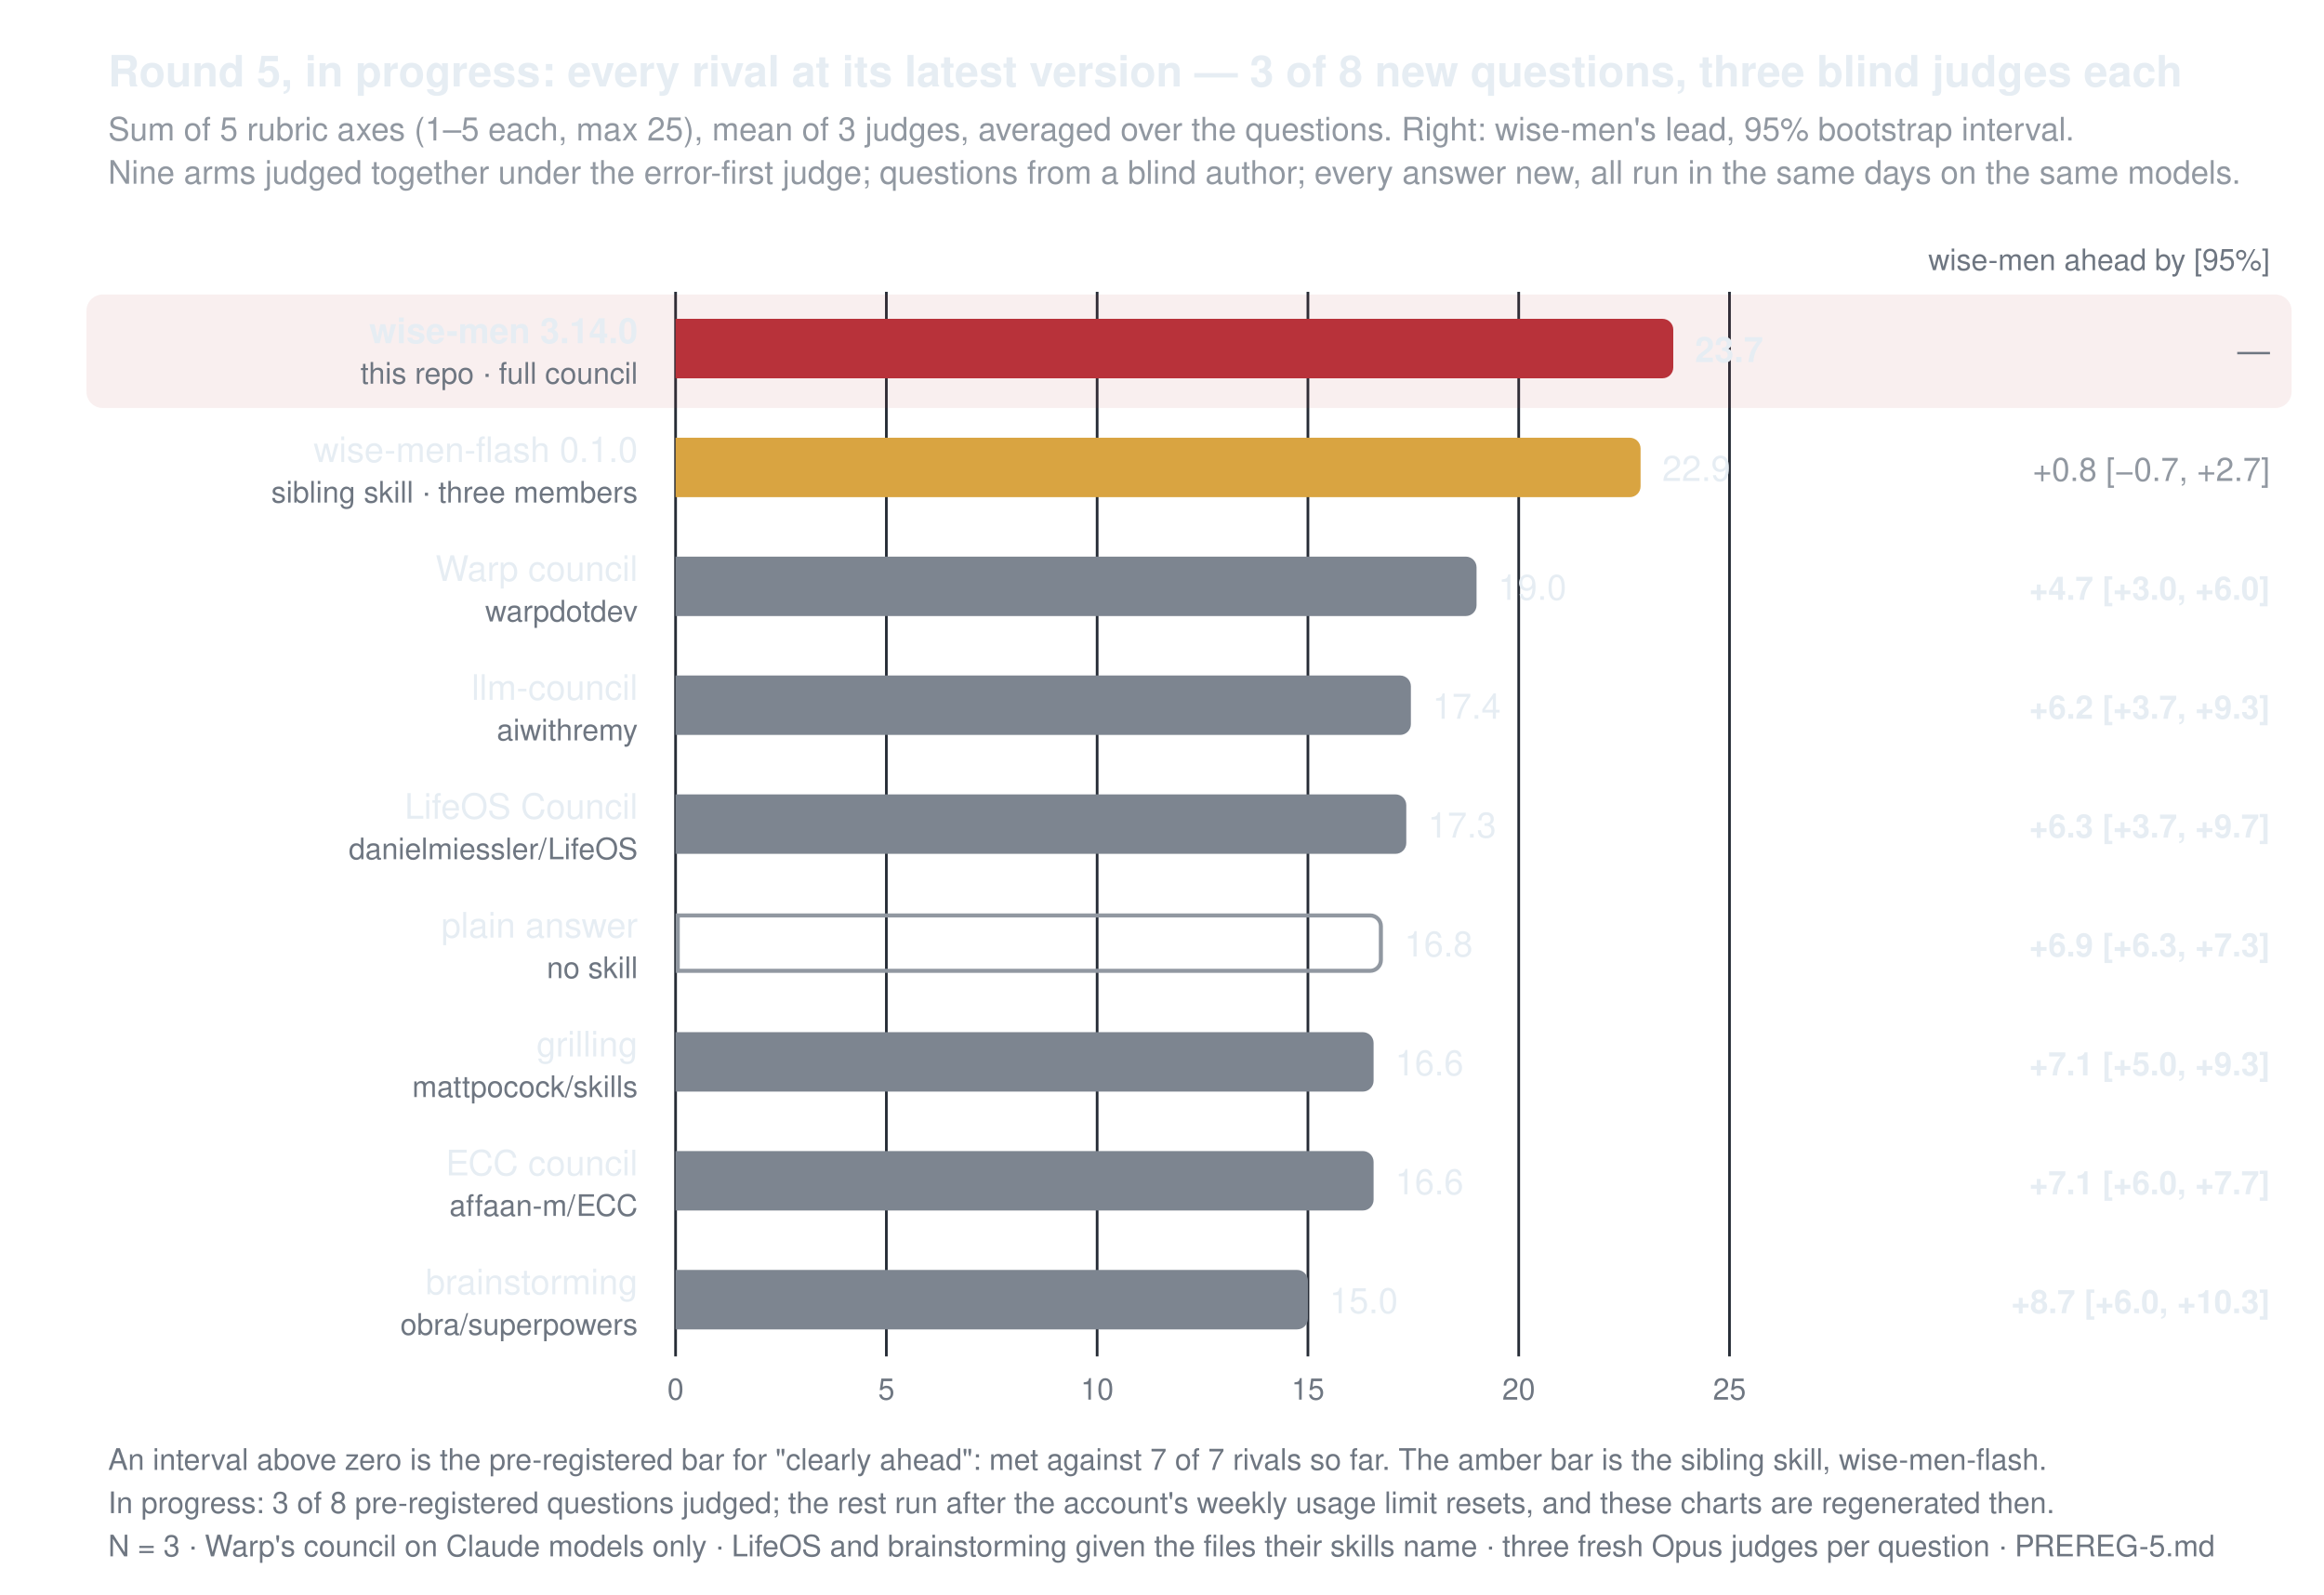
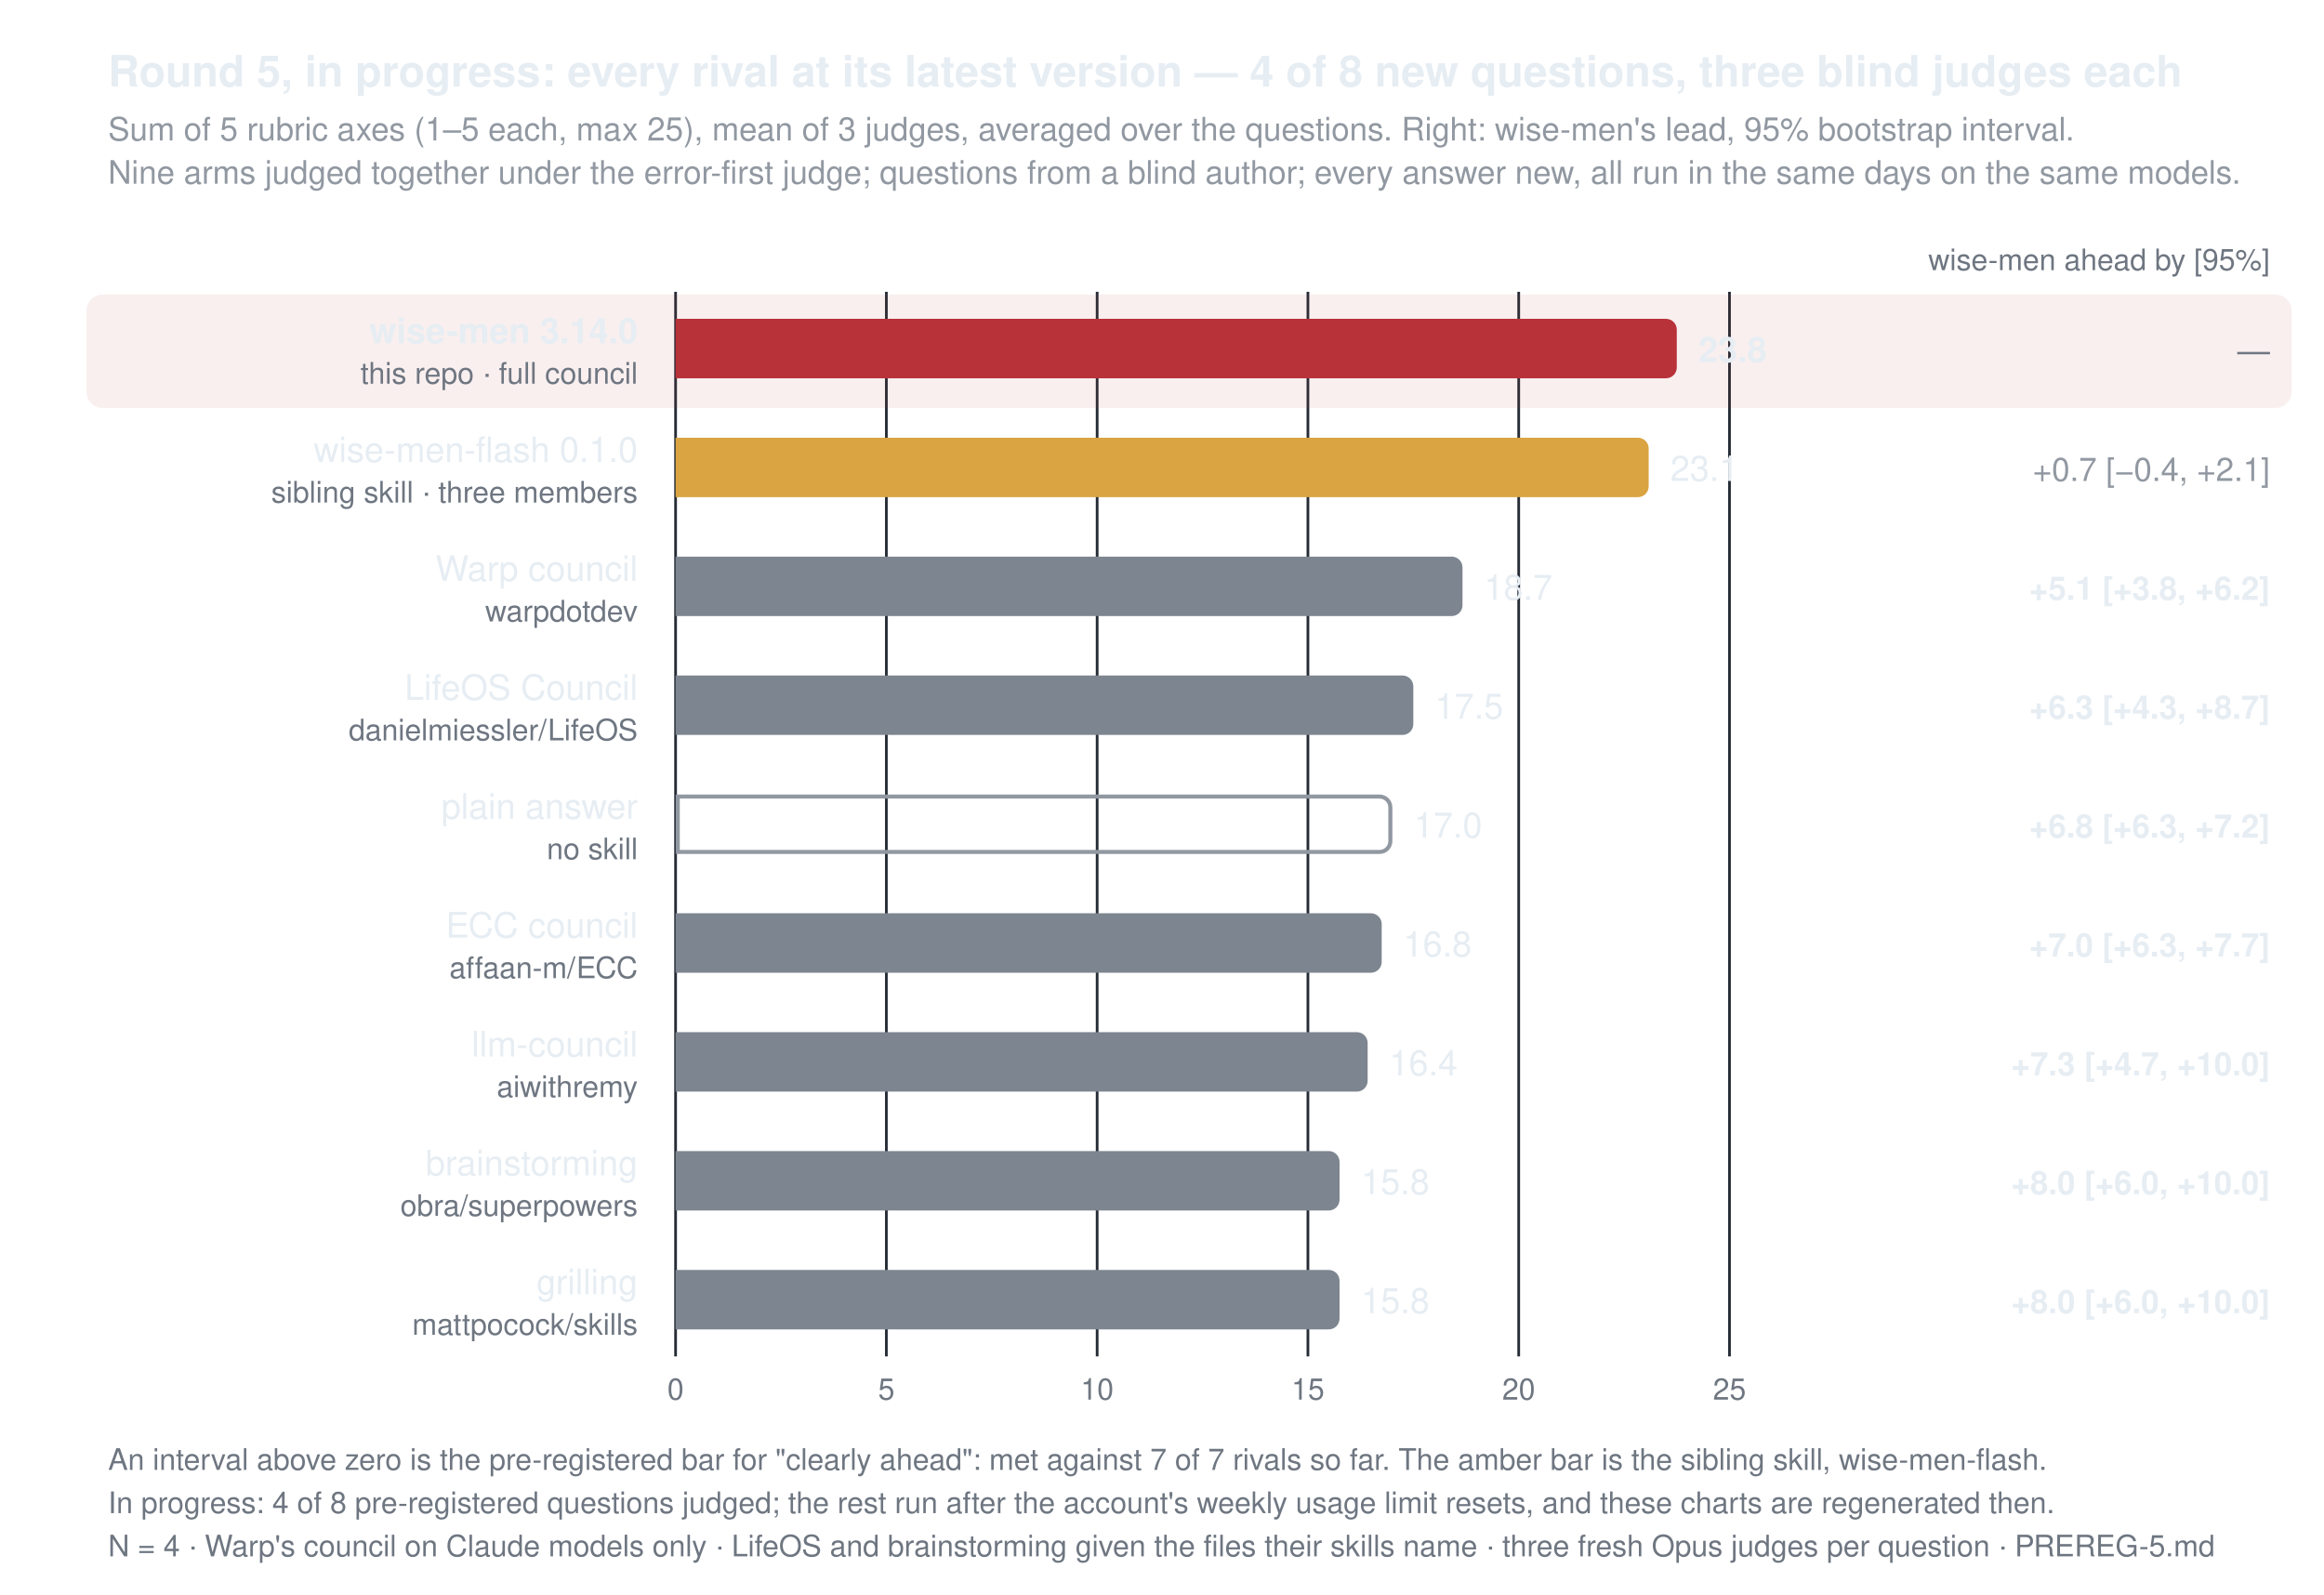
<svg xmlns="http://www.w3.org/2000/svg" viewBox="0 0 860 590" width="860" font-family="-apple-system, BlinkMacSystemFont, 'Segoe UI', Helvetica, Arial, sans-serif">
-   <text x="40" y="32" font-size="16" font-weight="600" fill="#e6edf3" text-anchor="start">Round 5, in progress: every rival at its latest version — 3 of 8 new questions, three blind judges each</text>
+   <text x="40" y="32" font-size="16" font-weight="600" fill="#e6edf3" text-anchor="start">Round 5, in progress: every rival at its latest version — 4 of 8 new questions, three blind judges each</text>
  <text x="40" y="52" font-size="12" font-weight="400" fill="#9198a1" text-anchor="start">Sum of 5 rubric axes (1–5 each, max 25), mean of 3 judges, averaged over the questions. Right: wise-men's lead, 95% bootstrap interval.</text>
  <text x="40" y="68" font-size="12" font-weight="400" fill="#9198a1" text-anchor="start">Nine arms judged together under the error-first judge; questions from a blind author; every answer new, all run in the same days on the same models.</text>
  <text x="840" y="100" font-size="11" font-weight="400" fill="#6e7681" text-anchor="end">wise-men ahead by [95%]</text>
  <line x1="250" y1="108" x2="250" y2="502" stroke="#262c36" stroke-width="1" />
  <text x="250" y="518" font-size="11" font-weight="400" fill="#6e7681" text-anchor="middle">0</text>
  <line x1="328" y1="108" x2="328" y2="502" stroke="#262c36" stroke-width="1" />
  <text x="328" y="518" font-size="11" font-weight="400" fill="#6e7681" text-anchor="middle">5</text>
  <line x1="406" y1="108" x2="406" y2="502" stroke="#262c36" stroke-width="1" />
  <text x="406" y="518" font-size="11" font-weight="400" fill="#6e7681" text-anchor="middle">10</text>
  <line x1="484" y1="108" x2="484" y2="502" stroke="#262c36" stroke-width="1" />
  <text x="484" y="518" font-size="11" font-weight="400" fill="#6e7681" text-anchor="middle">15</text>
  <line x1="562" y1="108" x2="562" y2="502" stroke="#262c36" stroke-width="1" />
  <text x="562" y="518" font-size="11" font-weight="400" fill="#6e7681" text-anchor="middle">20</text>
  <line x1="640" y1="108" x2="640" y2="502" stroke="#262c36" stroke-width="1" />
  <text x="640" y="518" font-size="11" font-weight="400" fill="#6e7681" text-anchor="middle">25</text>
  <rect x="32" y="109" width="816" height="42" rx="6" fill="#b8323a" fill-opacity="0.08" />
  <text x="236" y="127" font-size="13" font-weight="700" fill="#e6edf3" text-anchor="end">wise-men 3.14.0</text>
  <text x="236" y="142" font-size="11" font-weight="400" fill="#6e7681" text-anchor="end">this repo · full council</text>
-   <path d="M250,118h365.2a4,4 0 0 1 4,4v14a4,4 0 0 1 -4,4h-365.2z" fill="#b8323a" />
-   <text x="627.2" y="134" font-size="13" font-weight="700" fill="#e6edf3" text-anchor="start">23.7</text>
+   <path d="M250,118h366.5a4,4 0 0 1 4,4v14a4,4 0 0 1 -4,4h-366.5z" fill="#b8323a" />
+   <text x="628.5" y="134" font-size="13" font-weight="700" fill="#e6edf3" text-anchor="start">23.8</text>
  <text x="840" y="134" font-size="12" font-weight="400" fill="#6e7681" text-anchor="end">—</text>
  <text x="236" y="171" font-size="13" font-weight="500" fill="#e6edf3" text-anchor="end">wise-men-flash 0.1.0</text>
  <text x="236" y="186" font-size="11" font-weight="400" fill="#6e7681" text-anchor="end">sibling skill · three members</text>
-   <path d="M250,162h353.1a4,4 0 0 1 4,4v14a4,4 0 0 1 -4,4h-353.1z" fill="#d9a441" />
-   <text x="615.1" y="178" font-size="13" font-weight="500" fill="#e6edf3" text-anchor="start">22.9</text>
-   <text x="840" y="178" font-size="12" font-weight="400" fill="#9198a1" text-anchor="end">+0.8  [−0.7, +2.7]</text>
+   <path d="M250,162h356.1a4,4 0 0 1 4,4v14a4,4 0 0 1 -4,4h-356.1z" fill="#d9a441" />
+   <text x="618.1" y="178" font-size="13" font-weight="500" fill="#e6edf3" text-anchor="start">23.1</text>
+   <text x="840" y="178" font-size="12" font-weight="400" fill="#9198a1" text-anchor="end">+0.7  [−0.4, +2.1]</text>
  <text x="236" y="215" font-size="13" font-weight="500" fill="#e6edf3" text-anchor="end">Warp council</text>
  <text x="236" y="230" font-size="11" font-weight="400" fill="#6e7681" text-anchor="end">warpdotdev</text>
-   <path d="M250,206h292.4a4,4 0 0 1 4,4v14a4,4 0 0 1 -4,4h-292.4z" fill="#7d8590" />
-   <text x="554.4" y="222" font-size="13" font-weight="500" fill="#e6edf3" text-anchor="start">19.0</text>
-   <text x="840" y="222" font-size="12" font-weight="600" fill="#e6edf3" text-anchor="end">+4.7  [+3.0, +6.0]</text>
-   <text x="236" y="259" font-size="13" font-weight="500" fill="#e6edf3" text-anchor="end">llm-council</text>
-   <text x="236" y="274" font-size="11" font-weight="400" fill="#6e7681" text-anchor="end">aiwithremy</text>
-   <path d="M250,250h268.1a4,4 0 0 1 4,4v14a4,4 0 0 1 -4,4h-268.1z" fill="#7d8590" />
-   <text x="530.1" y="266" font-size="13" font-weight="500" fill="#e6edf3" text-anchor="start">17.4</text>
-   <text x="840" y="266" font-size="12" font-weight="600" fill="#e6edf3" text-anchor="end">+6.2  [+3.7, +9.3]</text>
-   <text x="236" y="303" font-size="13" font-weight="500" fill="#e6edf3" text-anchor="end">LifeOS Council</text>
-   <text x="236" y="318" font-size="11" font-weight="400" fill="#6e7681" text-anchor="end">danielmiessler/LifeOS</text>
-   <path d="M250,294h266.4a4,4 0 0 1 4,4v14a4,4 0 0 1 -4,4h-266.4z" fill="#7d8590" />
-   <text x="528.4" y="310" font-size="13" font-weight="500" fill="#e6edf3" text-anchor="start">17.3</text>
-   <text x="840" y="310" font-size="12" font-weight="600" fill="#e6edf3" text-anchor="end">+6.3  [+3.7, +9.7]</text>
-   <text x="236" y="347" font-size="13" font-weight="500" fill="#e6edf3" text-anchor="end">plain answer</text>
-   <text x="236" y="362" font-size="11" font-weight="400" fill="#6e7681" text-anchor="end">no skill</text>
-   <path d="M250.8,338.8h256.2a4,4 0 0 1 4,4v12.5a4,4 0 0 1 -4,4h-256.2z" fill="none" stroke="#9198a1" stroke-width="1.5" />
-   <text x="519.7" y="354" font-size="13" font-weight="500" fill="#e6edf3" text-anchor="start">16.8</text>
-   <text x="840" y="354" font-size="12" font-weight="600" fill="#e6edf3" text-anchor="end">+6.9  [+6.3, +7.3]</text>
-   <text x="236" y="391" font-size="13" font-weight="500" fill="#e6edf3" text-anchor="end">grilling</text>
-   <text x="236" y="406" font-size="11" font-weight="400" fill="#6e7681" text-anchor="end">mattpocock/skills</text>
-   <path d="M250,382h254.3a4,4 0 0 1 4,4v14a4,4 0 0 1 -4,4h-254.3z" fill="#7d8590" />
-   <text x="516.3" y="398" font-size="13" font-weight="500" fill="#e6edf3" text-anchor="start">16.6</text>
-   <text x="840" y="398" font-size="12" font-weight="600" fill="#e6edf3" text-anchor="end">+7.1  [+5.0, +9.3]</text>
-   <text x="236" y="435" font-size="13" font-weight="500" fill="#e6edf3" text-anchor="end">ECC council</text>
-   <text x="236" y="450" font-size="11" font-weight="400" fill="#6e7681" text-anchor="end">affaan-m/ECC</text>
-   <path d="M250,426h254.3a4,4 0 0 1 4,4v14a4,4 0 0 1 -4,4h-254.3z" fill="#7d8590" />
-   <text x="516.3" y="442" font-size="13" font-weight="500" fill="#e6edf3" text-anchor="start">16.6</text>
-   <text x="840" y="442" font-size="12" font-weight="600" fill="#e6edf3" text-anchor="end">+7.1  [+6.0, +7.7]</text>
-   <text x="236" y="479" font-size="13" font-weight="500" fill="#e6edf3" text-anchor="end">brainstorming</text>
-   <text x="236" y="494" font-size="11" font-weight="400" fill="#6e7681" text-anchor="end">obra/superpowers</text>
-   <path d="M250,470h230a4,4 0 0 1 4,4v14a4,4 0 0 1 -4,4h-230z" fill="#7d8590" />
-   <text x="492" y="486" font-size="13" font-weight="500" fill="#e6edf3" text-anchor="start">15.0</text>
-   <text x="840" y="486" font-size="12" font-weight="600" fill="#e6edf3" text-anchor="end">+8.7  [+6.0, +10.3]</text>
+   <path d="M250,206h287.2a4,4 0 0 1 4,4v14a4,4 0 0 1 -4,4h-287.2z" fill="#7d8590" />
+   <text x="549.2" y="222" font-size="13" font-weight="500" fill="#e6edf3" text-anchor="start">18.7</text>
+   <text x="840" y="222" font-size="12" font-weight="600" fill="#e6edf3" text-anchor="end">+5.1  [+3.8, +6.2]</text>
+   <text x="236" y="259" font-size="13" font-weight="500" fill="#e6edf3" text-anchor="end">LifeOS Council</text>
+   <text x="236" y="274" font-size="11" font-weight="400" fill="#6e7681" text-anchor="end">danielmiessler/LifeOS</text>
+   <path d="M250,250h269a4,4 0 0 1 4,4v14a4,4 0 0 1 -4,4h-269z" fill="#7d8590" />
+   <text x="531" y="266" font-size="13" font-weight="500" fill="#e6edf3" text-anchor="start">17.5</text>
+   <text x="840" y="266" font-size="12" font-weight="600" fill="#e6edf3" text-anchor="end">+6.3  [+4.3, +8.7]</text>
+   <text x="236" y="303" font-size="13" font-weight="500" fill="#e6edf3" text-anchor="end">plain answer</text>
+   <text x="236" y="318" font-size="11" font-weight="400" fill="#6e7681" text-anchor="end">no skill</text>
+   <path d="M250.8,294.8h259.7a4,4 0 0 1 4,4v12.5a4,4 0 0 1 -4,4h-259.7z" fill="none" stroke="#9198a1" stroke-width="1.5" />
+   <text x="523.2" y="310" font-size="13" font-weight="500" fill="#e6edf3" text-anchor="start">17.0</text>
+   <text x="840" y="310" font-size="12" font-weight="600" fill="#e6edf3" text-anchor="end">+6.8  [+6.3, +7.2]</text>
+   <text x="236" y="347" font-size="13" font-weight="500" fill="#e6edf3" text-anchor="end">ECC council</text>
+   <text x="236" y="362" font-size="11" font-weight="400" fill="#6e7681" text-anchor="end">affaan-m/ECC</text>
+   <path d="M250,338h257.3a4,4 0 0 1 4,4v14a4,4 0 0 1 -4,4h-257.3z" fill="#7d8590" />
+   <text x="519.3" y="354" font-size="13" font-weight="500" fill="#e6edf3" text-anchor="start">16.8</text>
+   <text x="840" y="354" font-size="12" font-weight="600" fill="#e6edf3" text-anchor="end">+7.0  [+6.3, +7.7]</text>
+   <text x="236" y="391" font-size="13" font-weight="500" fill="#e6edf3" text-anchor="end">llm-council</text>
+   <text x="236" y="406" font-size="11" font-weight="400" fill="#6e7681" text-anchor="end">aiwithremy</text>
+   <path d="M250,382h252.1a4,4 0 0 1 4,4v14a4,4 0 0 1 -4,4h-252.1z" fill="#7d8590" />
+   <text x="514.1" y="398" font-size="13" font-weight="500" fill="#e6edf3" text-anchor="start">16.4</text>
+   <text x="840" y="398" font-size="12" font-weight="600" fill="#e6edf3" text-anchor="end">+7.3  [+4.7, +10.0]</text>
+   <text x="236" y="435" font-size="13" font-weight="500" fill="#e6edf3" text-anchor="end">brainstorming</text>
+   <text x="236" y="450" font-size="11" font-weight="400" fill="#6e7681" text-anchor="end">obra/superpowers</text>
+   <path d="M250,426h241.7a4,4 0 0 1 4,4v14a4,4 0 0 1 -4,4h-241.7z" fill="#7d8590" />
+   <text x="503.7" y="442" font-size="13" font-weight="500" fill="#e6edf3" text-anchor="start">15.8</text>
+   <text x="840" y="442" font-size="12" font-weight="600" fill="#e6edf3" text-anchor="end">+8.0  [+6.0, +10.0]</text>
+   <text x="236" y="479" font-size="13" font-weight="500" fill="#e6edf3" text-anchor="end">grilling</text>
+   <text x="236" y="494" font-size="11" font-weight="400" fill="#6e7681" text-anchor="end">mattpocock/skills</text>
+   <path d="M250,470h241.7a4,4 0 0 1 4,4v14a4,4 0 0 1 -4,4h-241.7z" fill="#7d8590" />
+   <text x="503.7" y="486" font-size="13" font-weight="500" fill="#e6edf3" text-anchor="start">15.8</text>
+   <text x="840" y="486" font-size="12" font-weight="600" fill="#e6edf3" text-anchor="end">+8.0  [+6.0, +10.0]</text>
  <text x="40" y="544" font-size="11" font-weight="400" fill="#6e7681" text-anchor="start">An interval above zero is the pre-registered bar for "clearly ahead": met against 7 of 7 rivals so far. The amber bar is the sibling skill, wise-men-flash.</text>
-   <text x="40" y="560" font-size="11" font-weight="400" fill="#6e7681" text-anchor="start">In progress: 3 of 8 pre-registered questions judged; the rest run after the account's weekly usage limit resets, and these charts are regenerated then.</text>
-   <text x="40" y="576" font-size="11" font-weight="400" fill="#6e7681" text-anchor="start">N = 3 · Warp's council on Claude models only · LifeOS and brainstorming given the files their skills name · three fresh Opus judges per question · PREREG-5.md</text>
+   <text x="40" y="560" font-size="11" font-weight="400" fill="#6e7681" text-anchor="start">In progress: 4 of 8 pre-registered questions judged; the rest run after the account's weekly usage limit resets, and these charts are regenerated then.</text>
+   <text x="40" y="576" font-size="11" font-weight="400" fill="#6e7681" text-anchor="start">N = 4 · Warp's council on Claude models only · LifeOS and brainstorming given the files their skills name · three fresh Opus judges per question · PREREG-5.md</text>
</svg>
